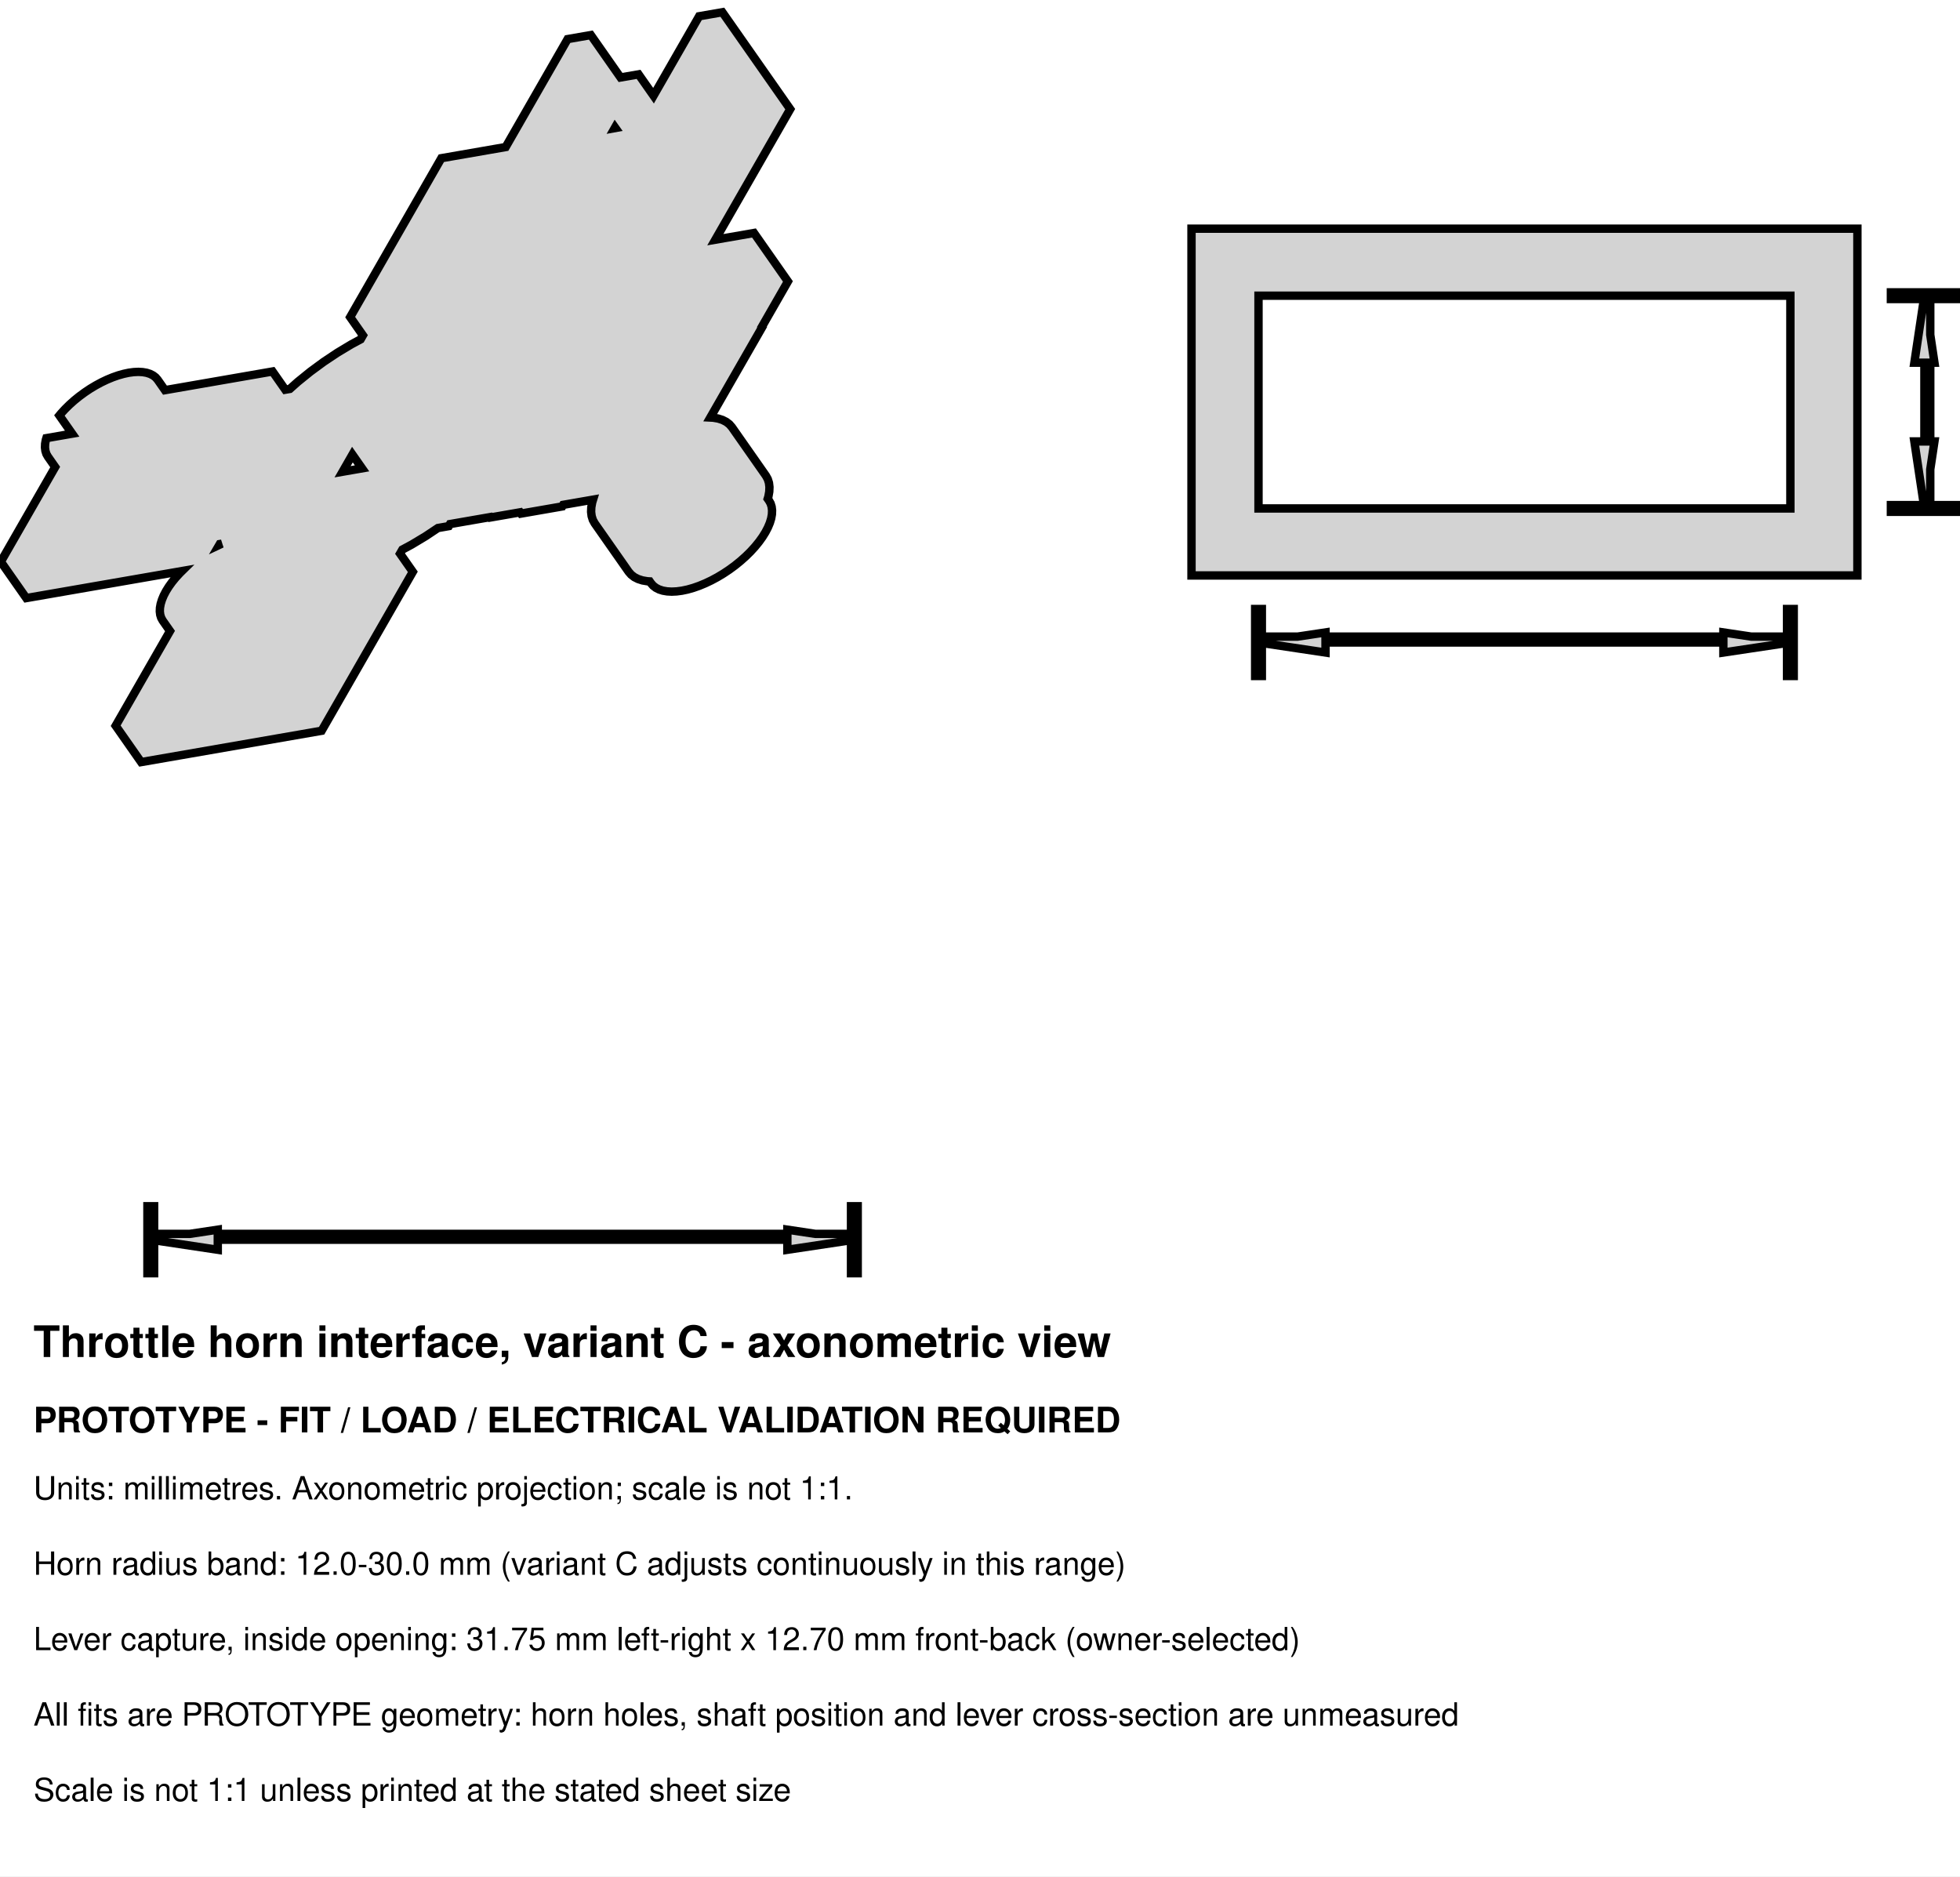
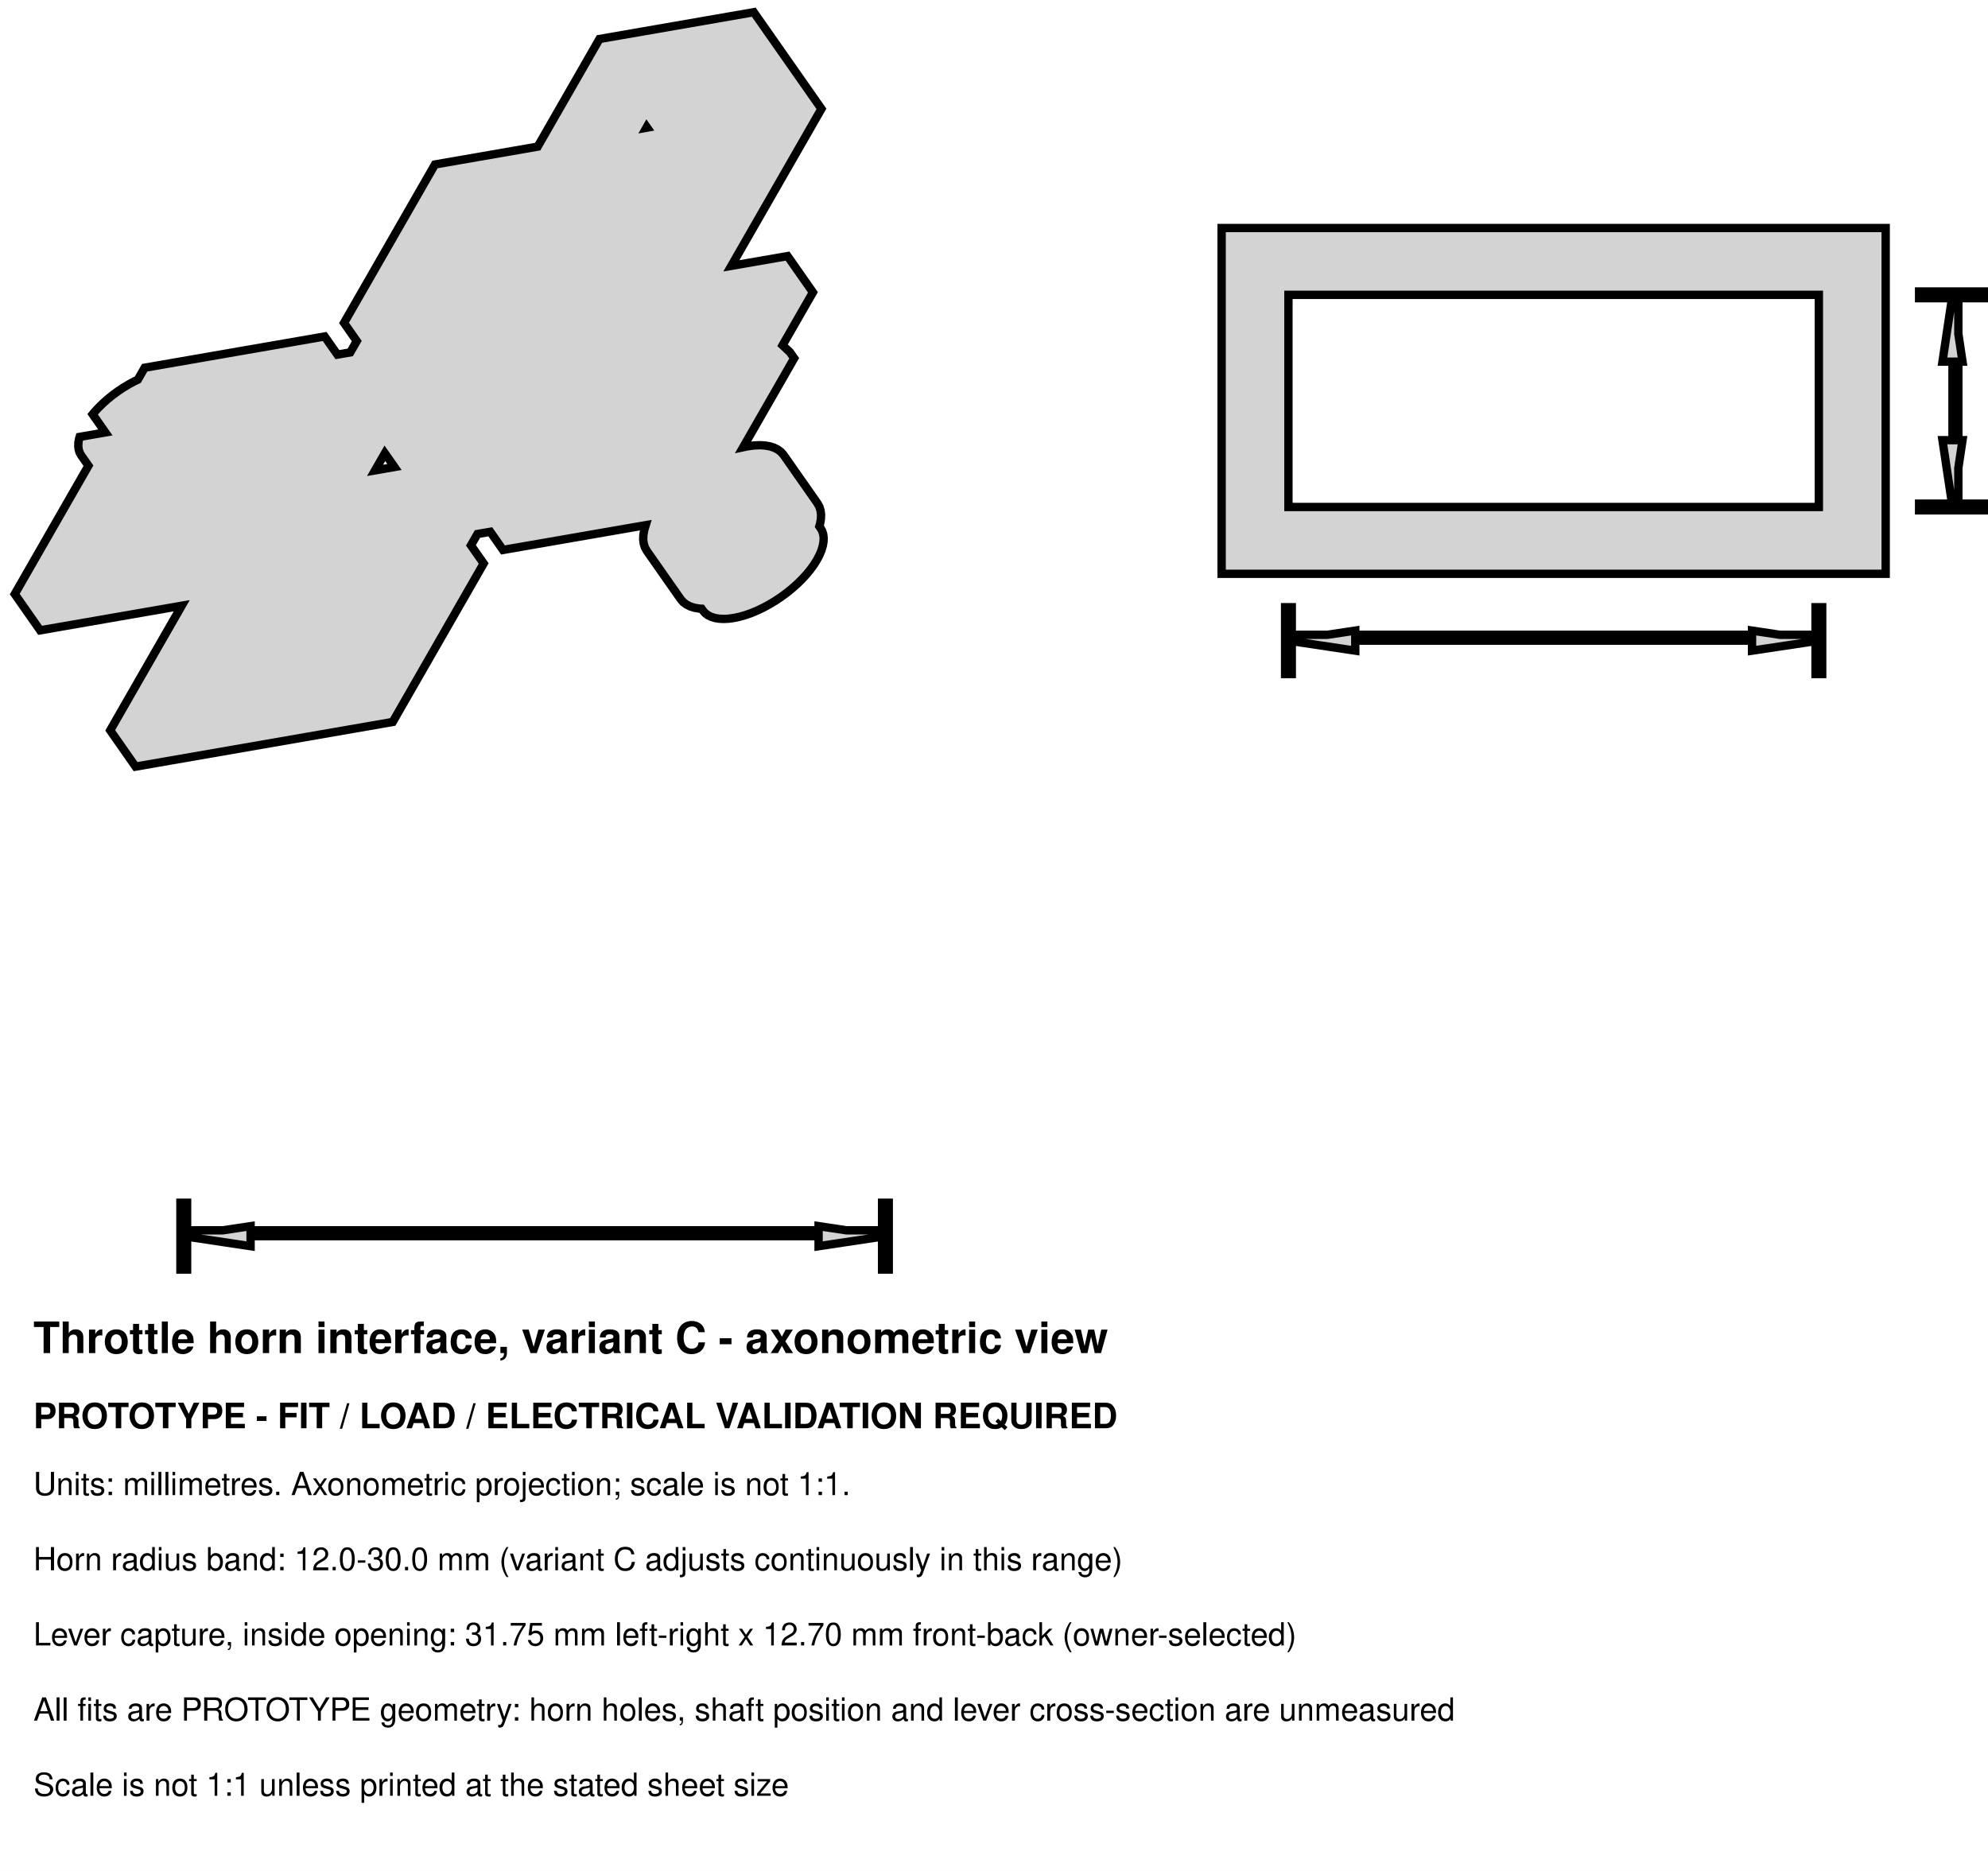
- <svg xmlns="http://www.w3.org/2000/svg" width="117mm" height="112.0mm" viewBox="-61.0 -24.0 117.0 112.0" version="1.1">
-   <rect x="-61.00" y="-24.00" width="117.00" height="112.00" fill="white" />
-   <path d=" M -41.801,19.619 L -36.357,10.133 L -37.119,9.046 L -36.982,8.807 L -36.425,8.507 L -35.591,8.006  L -34.859,7.518 L -34.21,7.405 L -34.14,7.283 L -31.739,6.866 L -31.724,6.889 L -29.953,6.581  L -29.901,6.657 L -27.438,6.229 L -27.384,6.135 L -25.6,5.825 L -25.651,5.99 L -25.703,6.281  L -25.714,6.554 L -25.683,6.805 L -25.612,7.033 L -25.5,7.236 L -23.474,10.129 L -23.322,10.303  L -23.133,10.449 L -22.907,10.563 L -22.647,10.646 L -22.355,10.696 L -22.216,10.704 L -22.141,10.812  L -22.01,10.962 L -21.847,11.087 L -21.653,11.186 L -21.43,11.257 L -21.179,11.3 L -20.904,11.315  L -20.607,11.301 L -20.29,11.259 L -19.958,11.189 L -19.613,11.091 L -19.258,10.967 L -18.897,10.817  L -18.533,10.644 L -18.17,10.449 L -17.811,10.233 L -17.46,9.999 L -17.121,9.75 L -16.796,9.486  L -16.488,9.212 L -16.201,8.93 L -15.937,8.641 L -15.699,8.35 L -15.489,8.059 L -15.309,7.771  L -15.161,7.488 L -15.046,7.214 L -14.966,6.95 L -14.921,6.7 L -14.912,6.465 L -14.938,6.249  L -14.999,6.053 L -15.096,5.879 L -15.172,5.771 L -15.131,5.638 L -15.079,5.347 L -15.068,5.074  L -15.098,4.823 L -15.17,4.595 L -15.282,4.393 L -17.308,1.5 L -17.46,1.325 L -17.649,1.18  L -17.875,1.065 L -18.135,0.982 L -18.426,0.932 L -18.599,0.923 L -15.505,-4.467 L -15.521,-4.49  L -13.966,-7.2 L -15.992,-10.093 L -18.3,-9.692 L -13.829,-17.484 L -17.88,-23.27 L -19.266,-23.029  L -21.988,-18.287 L -22.881,-19.562 L -23.958,-19.375 L -25.731,-21.907 L -27.116,-21.666 L -30.814,-15.223  L -34.654,-14.556 L -40.097,-5.071 L -39.336,-3.983 L -39.473,-3.744 L -40.03,-3.444 L -40.864,-2.943  L -41.68,-2.399 L -42.47,-1.818 L -43.226,-1.206 L -43.699,-0.785 L -43.97,-0.738 L -44.731,-1.826  L -51.153,-0.711 L -51.59,-1.335 L -51.711,-1.475 L -51.863,-1.591 L -52.044,-1.683 L -52.251,-1.749  L -52.484,-1.789 L -52.74,-1.803 L -53.017,-1.79 L -53.311,-1.751 L -53.62,-1.685 L -53.941,-1.595  L -54.272,-1.479 L -54.608,-1.34 L -54.946,-1.179 L -55.283,-0.997 L -55.617,-0.797 L -55.943,-0.579  L -56.259,-0.347 L -56.562,-0.102 L -56.848,0.153 L -57.115,0.416 L -57.361,0.684 L -57.455,0.799  L -56.693,1.886 L -58.232,2.154 L -58.264,2.257 L -58.306,2.49 L -58.315,2.708 L -58.29,2.909  L -58.233,3.092 L -58.143,3.253 L -57.706,3.878 L -60.95,9.53 L -59.431,11.7 L -50.14,10.087  L -50.261,10.206 L -50.506,10.473 L -50.728,10.744 L -50.923,11.015 L -51.09,11.283 L -51.228,11.546  L -51.334,11.802 L -51.409,12.047 L -51.451,12.28 L -51.46,12.498 L -51.435,12.699 L -51.378,12.881  L -51.288,13.043 L -50.851,13.667 L -54.095,19.32 L -52.576,21.49 z M -24.286,-16.391 L -24.264,-16.36 L -24.308,-16.352 z M -39.963,3.135 L -39.388,3.956 L -40.55,4.158 z M -47.878,8.474 L -47.762,8.454 L -47.906,8.522 z M 49.875,-10.35 L 10.125,-10.35 L 10.125,10.35 L 49.875,10.35 z M 14.125,6.35 L 14.125,-6.35 L 45.875,-6.35 L 45.875,6.35 z M 55.875,6.15 L 54.225,6.15 L 54.225,4.017 L 54.475,2.35 L 54.225,2.35 L 54.225,-2.35  L 54.475,-2.35 L 54.225,-4.017 L 54.225,-6.15 L 55.875,-6.15 L 55.875,-6.55 L 51.875,-6.55  L 51.875,-6.15 L 53.845,-6.15 L 53.275,-2.35 L 53.875,-2.35 L 53.875,2.35 L 53.275,2.35  L 53.845,6.15 L 51.875,6.15 L 51.875,6.55 L 55.875,6.55 z M 14.325,14.38 L 18.125,14.95 L 18.125,14.35 L 41.875,14.35 L 41.875,14.95 L 45.675,14.38  L 45.675,16.35 L 46.075,16.35 L 46.075,12.35 L 45.675,12.35 L 45.675,14 L 43.542,14  L 41.875,13.75 L 41.875,14 L 18.125,14 L 18.125,13.75 L 16.458,14 L 14.325,14  L 14.325,12.35 L 13.925,12.35 L 13.925,16.35 L 14.325,16.35 z M -51.8,50.03 L -48,50.6 L -48,50 L -14,50 L -14,50.6 L -10.2,50.03  L -10.2,52 L -9.8,52 L -9.8,48 L -10.2,48 L -10.2,49.65 L -12.333,49.65  L -14,49.4 L -14,49.65 L -48,49.65 L -48,49.4 L -49.667,49.65 L -51.8,49.65  L -51.8,48 L -52.2,48 L -52.2,52 L -51.8,52 z " stroke="black" fill="lightgray" stroke-width="0.5" />
+ <svg xmlns="http://www.w3.org/2000/svg" width="119mm" height="112.0mm" viewBox="-63.0 -24.0 119.0 112.0" version="1.1">
+   <rect x="-63.00" y="-24.00" width="119.00" height="112.00" fill="white" />
+   <path d=" M -39.492,19.218 L -34.048,9.732 L -34.81,8.645 L -34.421,7.967 L -33.652,7.834 L -32.89,8.921  L -24.347,7.438 L -24.435,7.726 L -24.488,8.017 L -24.499,8.29 L -24.468,8.541 L -24.396,8.769  L -24.284,8.971 L -22.258,11.864 L -22.107,12.039 L -21.917,12.184 L -21.691,12.299 L -21.431,12.382  L -21.14,12.432 L -21.001,12.44 L -20.925,12.548 L -20.795,12.698 L -20.632,12.823 L -20.438,12.922  L -20.214,12.993 L -19.964,13.036 L -19.688,13.051 L -19.391,13.037 L -19.075,12.995 L -18.742,12.924  L -18.397,12.827 L -18.042,12.703 L -17.681,12.553 L -17.317,12.38 L -16.954,12.184 L -16.596,11.969  L -16.245,11.735 L -15.905,11.485 L -15.58,11.222 L -15.272,10.948 L -14.985,10.665 L -14.721,10.377  L -14.483,10.086 L -14.273,9.795 L -14.094,9.507 L -13.946,9.224 L -13.831,8.949 L -13.751,8.686  L -13.706,8.436 L -13.696,8.201 L -13.722,7.985 L -13.784,7.789 L -13.881,7.615 L -13.956,7.507  L -13.916,7.374 L -13.863,7.083 L -13.852,6.81 L -13.883,6.559 L -13.955,6.331 L -14.067,6.129  L -16.093,3.236 L -16.244,3.061 L -16.434,2.916 L -16.66,2.801 L -16.92,2.718 L -17.211,2.668  L -17.531,2.651 L -17.876,2.667 L -18.244,2.716 L -18.517,2.774 L -15.46,-2.554 L -15.713,-2.915  L -16.157,-3.332 L -14.339,-6.5 L -15.858,-8.67 L -19.222,-8.086 L -13.829,-17.484 L -17.88,-23.27  L -27.116,-21.666 L -30.814,-15.223 L -36.963,-14.155 L -42.407,-4.67 L -41.645,-3.582 L -42.034,-2.904  L -42.803,-2.771 L -43.565,-3.858 L -54.34,-1.987 L -54.75,-1.272 L -54.946,-1.179 L -55.283,-0.997  L -55.617,-0.797 L -55.943,-0.579 L -56.259,-0.347 L -56.562,-0.102 L -56.848,0.153 L -57.115,0.416  L -57.361,0.684 L -57.455,0.799 L -56.693,1.886 L -58.232,2.154 L -58.264,2.257 L -58.306,2.49  L -58.315,2.708 L -58.29,2.909 L -58.233,3.092 L -58.143,3.253 L -57.706,3.878 L -62.116,11.563  L -60.597,13.733 L -52.123,12.261 L -56.404,19.721 L -54.885,21.891 z M -24.286,-16.391 L -24.264,-16.36 L -24.308,-16.352 z M -39.963,3.135 L -39.388,3.956 L -40.55,4.158 z M 49.875,-10.35 L 10.125,-10.35 L 10.125,10.35 L 49.875,10.35 z M 14.125,6.35 L 14.125,-6.35 L 45.875,-6.35 L 45.875,6.35 z M 55.875,6.15 L 54.225,6.15 L 54.225,4.017 L 54.475,2.35 L 54.225,2.35 L 54.225,-2.35  L 54.475,-2.35 L 54.225,-4.017 L 54.225,-6.15 L 55.875,-6.15 L 55.875,-6.55 L 51.875,-6.55  L 51.875,-6.15 L 53.845,-6.15 L 53.275,-2.35 L 53.875,-2.35 L 53.875,2.35 L 53.275,2.35  L 53.845,6.15 L 51.875,6.15 L 51.875,6.55 L 55.875,6.55 z M 14.325,14.38 L 18.125,14.95 L 18.125,14.35 L 41.875,14.35 L 41.875,14.95 L 45.675,14.38  L 45.675,16.35 L 46.075,16.35 L 46.075,12.35 L 45.675,12.35 L 45.675,14 L 43.542,14  L 41.875,13.75 L 41.875,14 L 18.125,14 L 18.125,13.75 L 16.458,14 L 14.325,14  L 14.325,12.35 L 13.925,12.35 L 13.925,16.35 L 14.325,16.35 z M -51.8,50.03 L -48,50.6 L -48,50 L -14,50 L -14,50.6 L -10.2,50.03  L -10.2,52 L -9.8,52 L -9.8,48 L -10.2,48 L -10.2,49.65 L -12.333,49.65  L -14,49.4 L -14,49.65 L -48,49.65 L -48,49.4 L -49.667,49.65 L -51.8,49.65  L -51.8,48 L -52.2,48 L -52.2,52 L -51.8,52 z " stroke="black" fill="lightgray" stroke-width="0.5" />
  <g font-family="Helvetica, Arial, sans-serif" fill="black">
-     <text x="-59.00" y="57.00" font-size="2.6" font-weight="bold">Throttle horn interface, variant C - axonometric view</text>
-     <text x="-59.00" y="61.50" font-size="2.1" font-weight="bold">PROTOTYPE - FIT / LOAD / ELECTRICAL VALIDATION REQUIRED</text>
-     <text x="-59.00" y="65.50" font-size="1.9" font-weight="normal">Units: millimetres. Axonometric projection; scale is not 1:1.</text>
-     <text x="-59.00" y="70.00" font-size="1.9" font-weight="normal">Horn radius band: 12.0-30.0 mm (variant C adjusts continuously in this range)</text>
-     <text x="-59.00" y="74.50" font-size="1.9" font-weight="normal">Lever capture, inside opening: 31.75 mm left-right x 12.70 mm front-back (owner-selected)</text>
-     <text x="-59.00" y="79.00" font-size="1.9" font-weight="normal">All fits are PROTOTYPE geometry: horn holes, shaft position and lever cross-section are unmeasured</text>
-     <text x="-59.00" y="83.50" font-size="1.9" font-weight="normal">Scale is not 1:1 unless printed at the stated sheet size</text>
+     <text x="-61.00" y="57.00" font-size="2.6" font-weight="bold">Throttle horn interface, variant C - axonometric view</text>
+     <text x="-61.00" y="61.50" font-size="2.1" font-weight="bold">PROTOTYPE - FIT / LOAD / ELECTRICAL VALIDATION REQUIRED</text>
+     <text x="-61.00" y="65.50" font-size="1.9" font-weight="normal">Units: millimetres. Axonometric projection; scale is not 1:1.</text>
+     <text x="-61.00" y="70.00" font-size="1.9" font-weight="normal">Horn radius band: 12.0-30.0 mm (variant C adjusts continuously in this range)</text>
+     <text x="-61.00" y="74.50" font-size="1.9" font-weight="normal">Lever capture, inside opening: 31.75 mm left-right x 12.70 mm front-back (owner-selected)</text>
+     <text x="-61.00" y="79.00" font-size="1.9" font-weight="normal">All fits are PROTOTYPE geometry: horn holes, shaft position and lever cross-section are unmeasured</text>
+     <text x="-61.00" y="83.50" font-size="1.9" font-weight="normal">Scale is not 1:1 unless printed at the stated sheet size</text>
  </g>
</svg>
